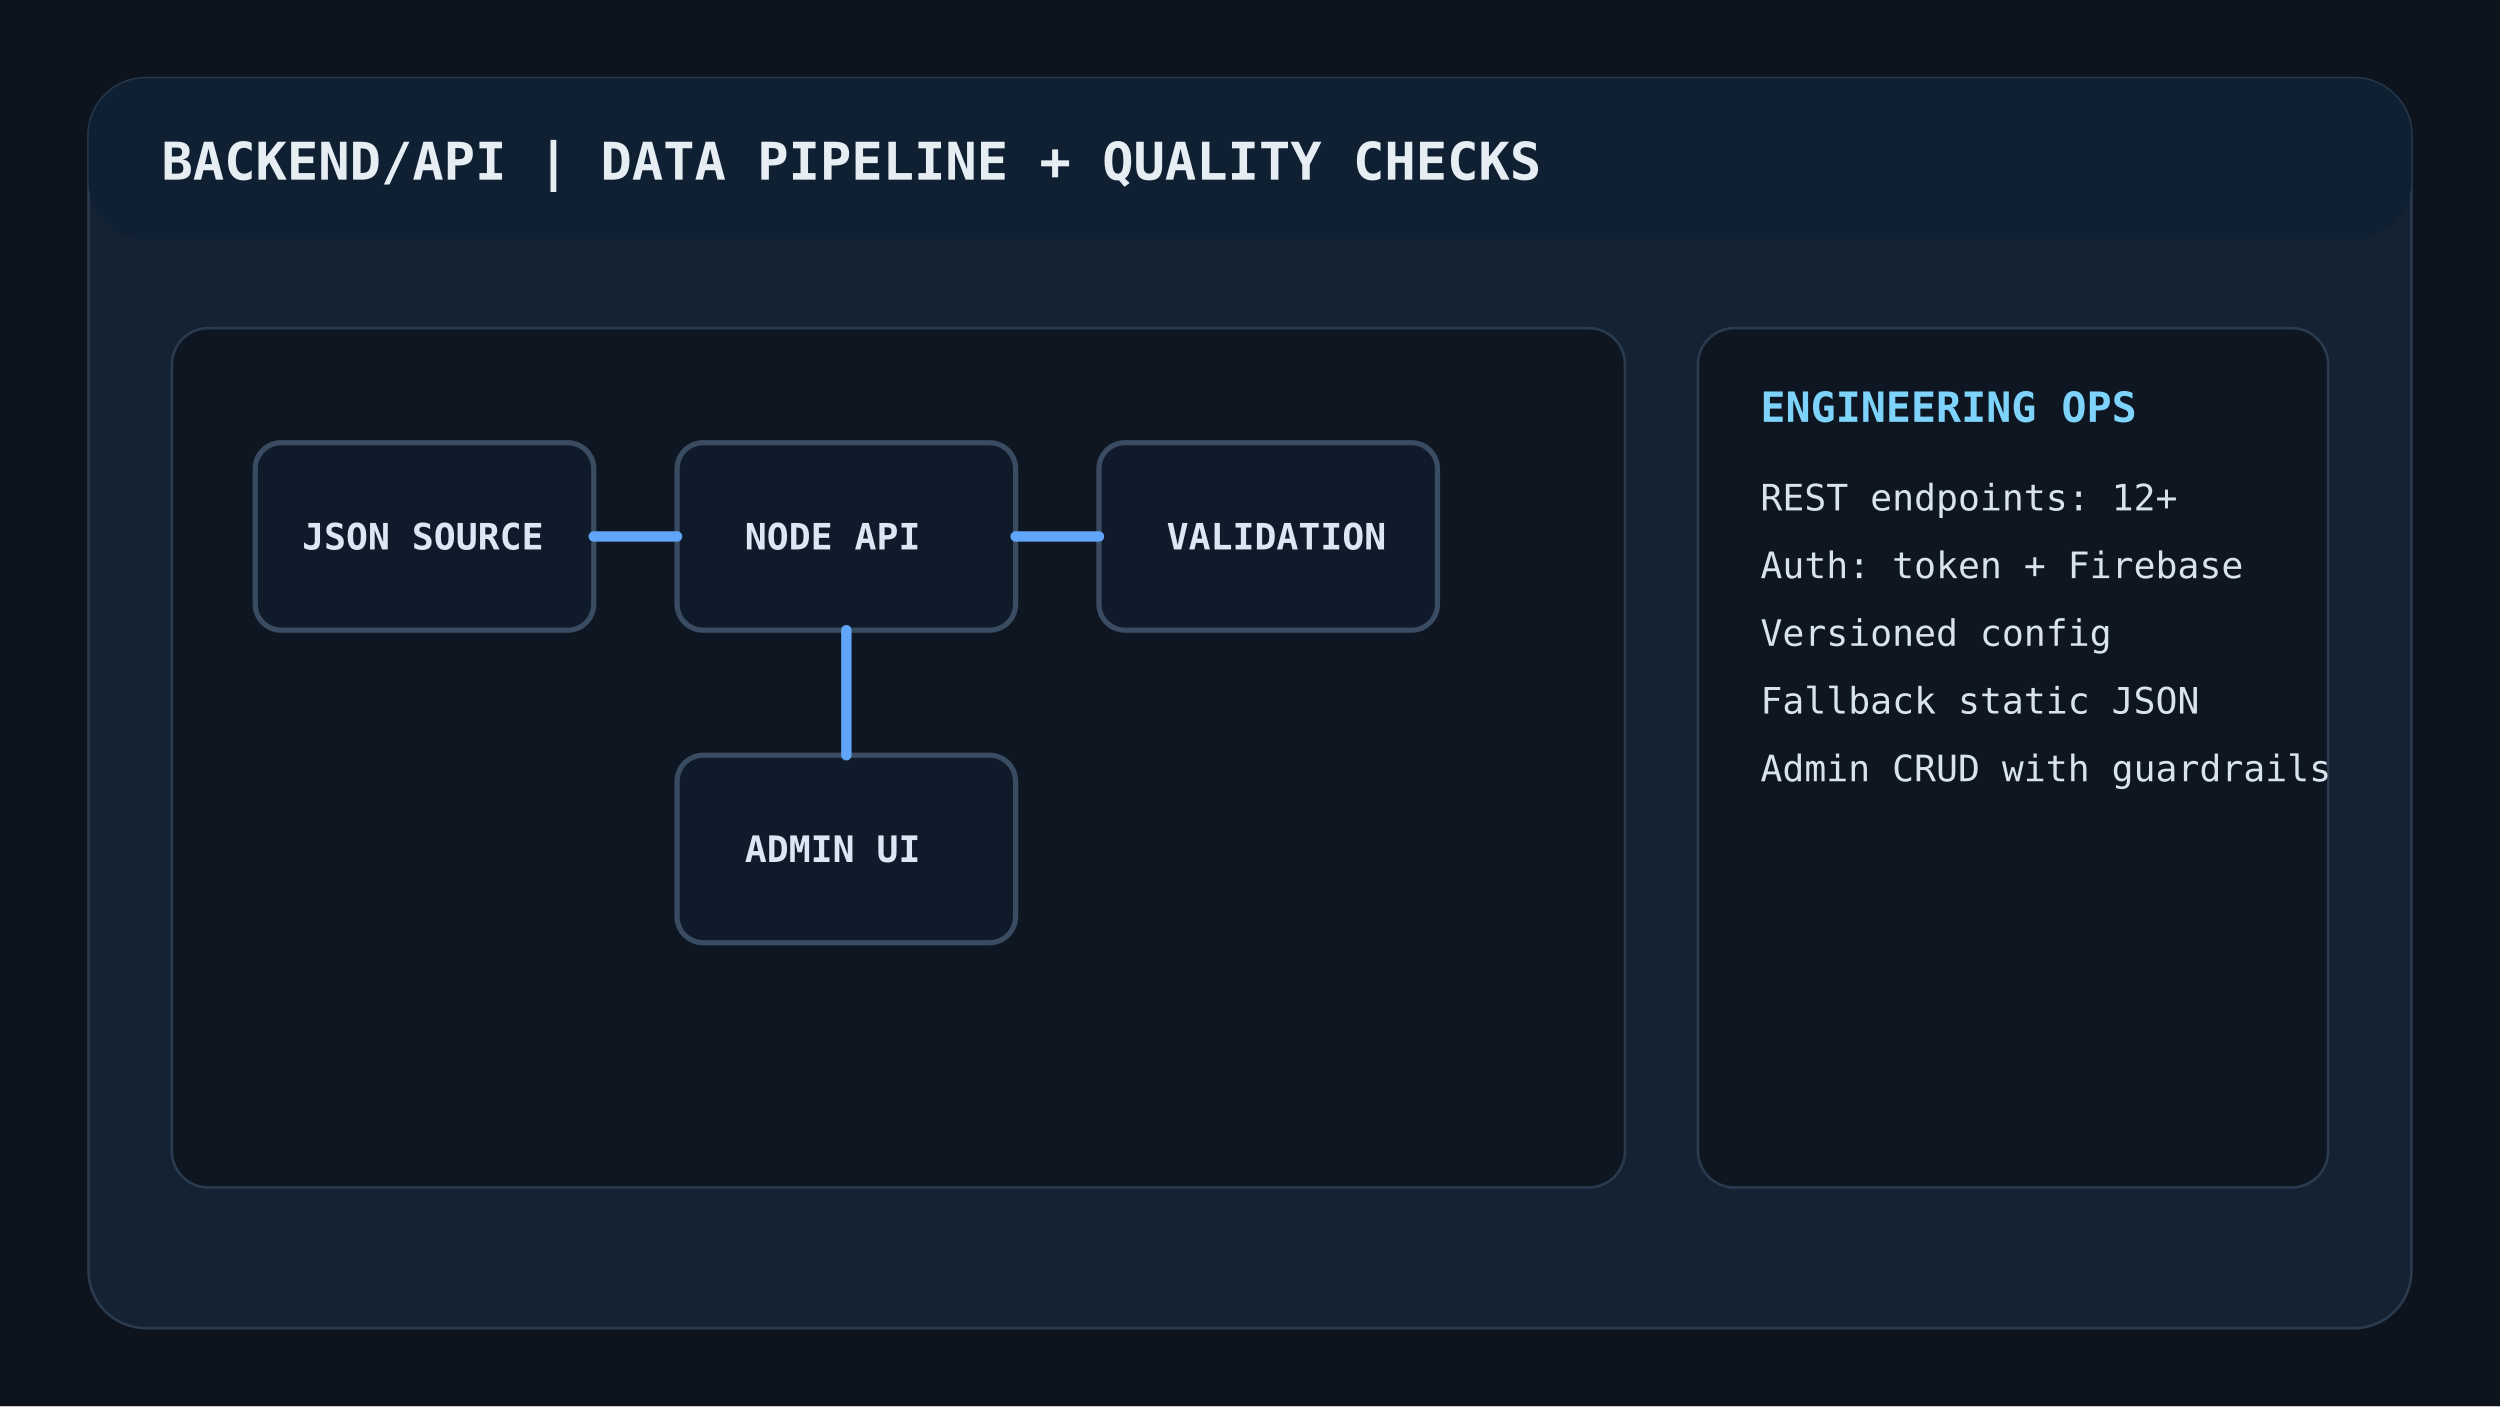
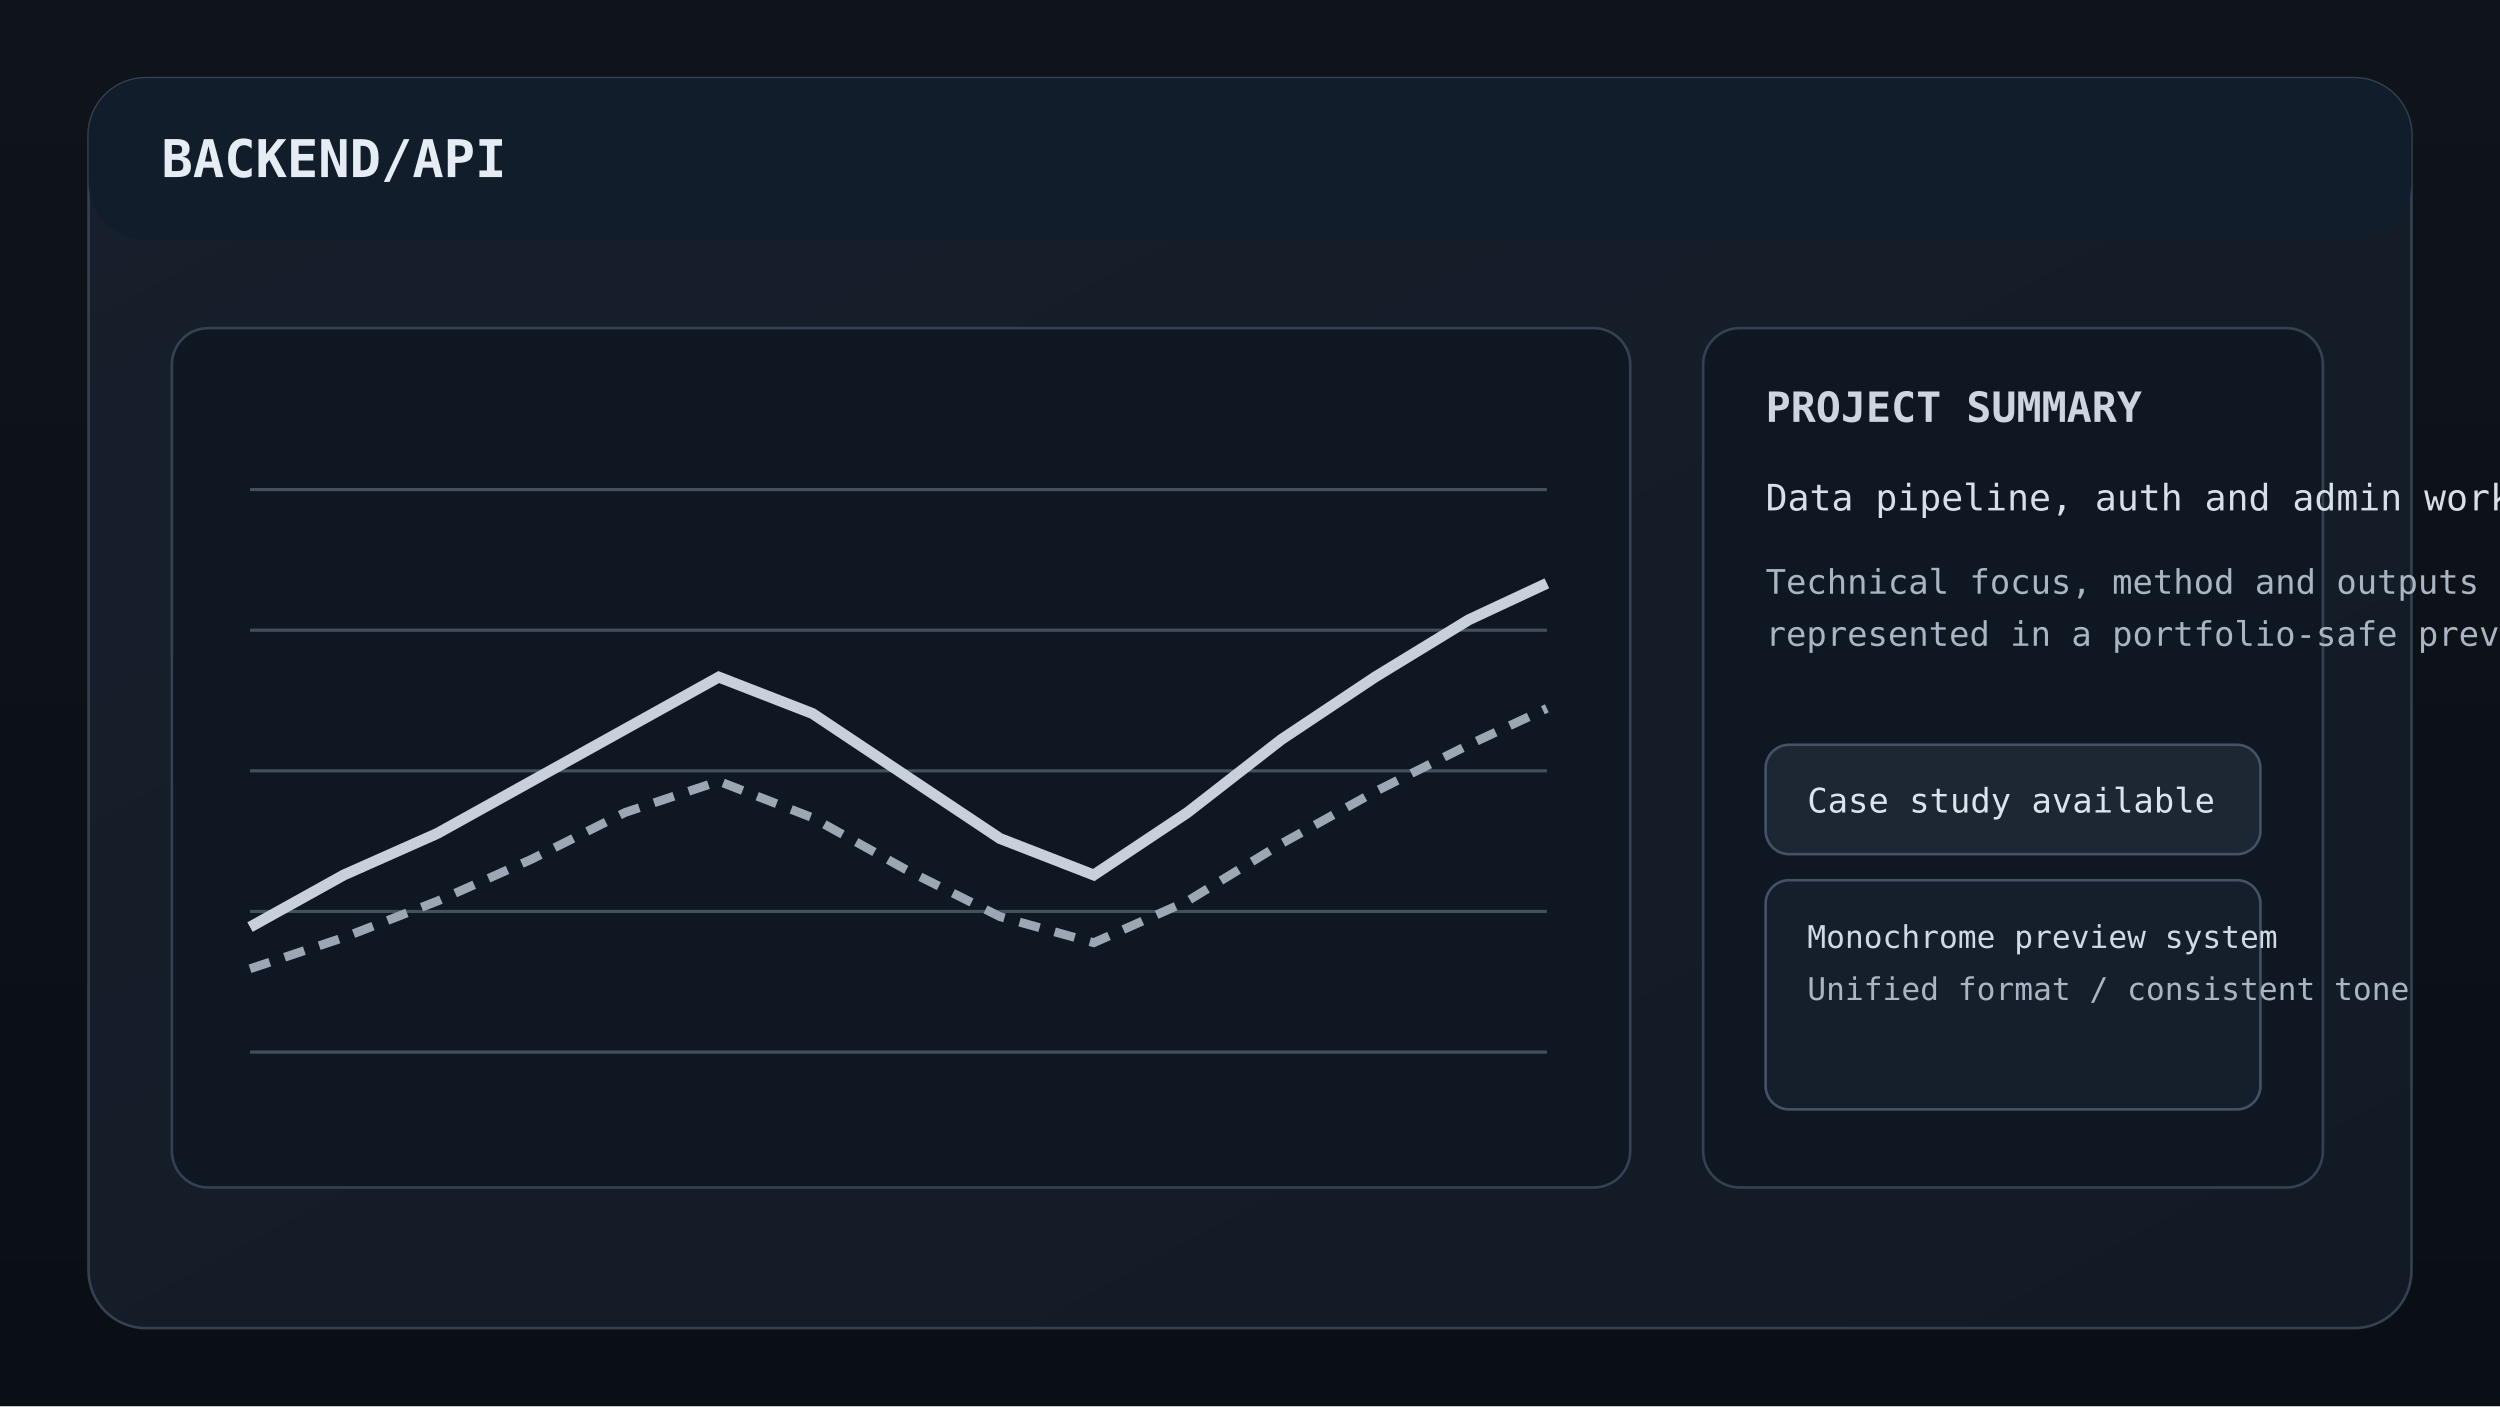
- <svg xmlns="http://www.w3.org/2000/svg" viewBox="0 0 960 540" role="img" aria-label="Engineering backend API and automation workflow">
-   <rect width="960" height="540" fill="#0d141d" />
-   <rect x="34" y="30" width="892" height="480" rx="22" fill="#142233" stroke="#2a3b4f" />
-   <rect x="34" y="30" width="892" height="62" rx="22" fill="#102033" />
-   <text x="62" y="69" fill="#e6edf3" font-family="ui-monospace,monospace" font-size="20" font-weight="700">BACKEND/API | DATA PIPELINE + QUALITY CHECKS</text>
-   <rect x="66" y="126" width="558" height="330" rx="14" fill="#0d1621" stroke="#2a3b4f" />
-   <g fill="#0f1b2a" stroke="#3a4c62" stroke-width="2">
-     <rect x="98" y="170" width="130" height="72" rx="10" />
-     <rect x="260" y="170" width="130" height="72" rx="10" />
-     <rect x="422" y="170" width="130" height="72" rx="10" />
-     <rect x="260" y="290" width="130" height="72" rx="10" />
+ <svg xmlns="http://www.w3.org/2000/svg" viewBox="0 0 960 540" role="img" aria-label="Data pipeline, auth and admin workflows">
+   <defs>
+     <linearGradient id="bg" x1="0" y1="0" x2="0" y2="1">
+       <stop offset="0" stop-color="#0f141b" />
+       <stop offset="1" stop-color="#0a0f15" />
+     </linearGradient>
+     <linearGradient id="panel" x1="0" y1="0" x2="1" y2="1">
+       <stop offset="0" stop-color="#161f2b" />
+       <stop offset="1" stop-color="#121a25" />
+     </linearGradient>
+   </defs>
+   <rect width="960" height="540" fill="url(#bg)" />
+   <rect x="34" y="30" width="892" height="480" rx="22" fill="url(#panel)" stroke="#354152" />
+   <rect x="34" y="30" width="892" height="62" rx="22" fill="#121d2b" />
+   <text x="62" y="68" fill="#e6ecf3" font-family="ui-monospace, SFMono-Regular, Menlo, monospace" font-size="20" font-weight="700">BACKEND/API</text>
+   <rect x="66" y="126" width="560" height="330" rx="14" fill="#0f1722" stroke="#354152" />
+   <g stroke="#5d6876" stroke-width="1.2" opacity="0.7">
+     <line x1="96" y1="404" x2="594" y2="404" />
+     <line x1="96" y1="350" x2="594" y2="350" />
+     <line x1="96" y1="296" x2="594" y2="296" />
+     <line x1="96" y1="242" x2="594" y2="242" />
+     <line x1="96" y1="188" x2="594" y2="188" />
  </g>
-   <g font-family="ui-monospace,monospace" font-size="14" fill="#dbe7f3" font-weight="700">
-     <text x="116" y="211">JSON SOURCE</text>
-     <text x="286" y="211">NODE API</text>
-     <text x="448" y="211">VALIDATION</text>
-     <text x="286" y="331">ADMIN UI</text>
-   </g>
-   <g stroke="#60a5fa" stroke-width="4" fill="none" stroke-linecap="round">
-     <path d="M228 206H260" />
-     <path d="M390 206H422" />
-     <path d="M325 242V290" />
-   </g>
-   <rect x="652" y="126" width="242" height="330" rx="14" fill="#0d1621" stroke="#2a3b4f" />
-   <text x="676" y="162" fill="#7dd3fc" font-family="ui-monospace,monospace" font-size="16" font-weight="700">ENGINEERING OPS</text>
-   <g font-family="ui-monospace,monospace" font-size="14" fill="#d9e3ec">
-     <text x="676" y="196">REST endpoints: 12+</text>
-     <text x="676" y="222">Auth: token + Firebase</text>
-     <text x="676" y="248">Versioned config</text>
-     <text x="676" y="274">Fallback static JSON</text>
-     <text x="676" y="300">Admin CRUD with guardrails</text>
-   </g>
+   <polyline points="96,356 132,336 168,320 204,300 240,280 276,260 312,274 348,298 384,322 420,336 456,312 492,284 528,260 564,238 594,224" fill="none" stroke="#c8d0db" stroke-width="4.2" />
+   <polyline points="96,372 132,360 168,346 204,330 240,312 276,300 312,314 348,334 384,352 420,362 456,346 492,324 528,304 564,286 594,272" fill="none" stroke="#9ca6b5" stroke-width="3.4" stroke-dasharray="8 6" />
+   <rect x="654" y="126" width="238" height="330" rx="14" fill="#0f1722" stroke="#354152" />
+   <text x="678" y="162" fill="#cdd5df" font-family="ui-monospace,monospace" font-size="16" font-weight="700">PROJECT SUMMARY</text>
+   <text x="678" y="196" fill="#d7dfe8" font-family="ui-monospace,monospace" font-size="14">Data pipeline, auth and admin workflows</text>
+   <text x="678" y="228" fill="#aab4c2" font-family="ui-monospace,monospace" font-size="13">Technical focus, method and outputs</text>
+   <text x="678" y="248" fill="#aab4c2" font-family="ui-monospace,monospace" font-size="13">represented in a portfolio-safe preview</text>
+   <rect x="678" y="286" width="190" height="42" rx="9" fill="#1d2734" stroke="#445267" />
+   <text x="694" y="312" fill="#dce3ec" font-family="ui-monospace,monospace" font-size="13">Case study available</text>
+   <rect x="678" y="338" width="190" height="88" rx="9" fill="#151f2b" stroke="#445267" />
+   <text x="694" y="364" fill="#d0d9e4" font-family="ui-monospace,monospace" font-size="12">Monochrome preview system</text>
+   <text x="694" y="384" fill="#aab4c2" font-family="ui-monospace,monospace" font-size="12">Unified format / consistent tone</text>
</svg>
